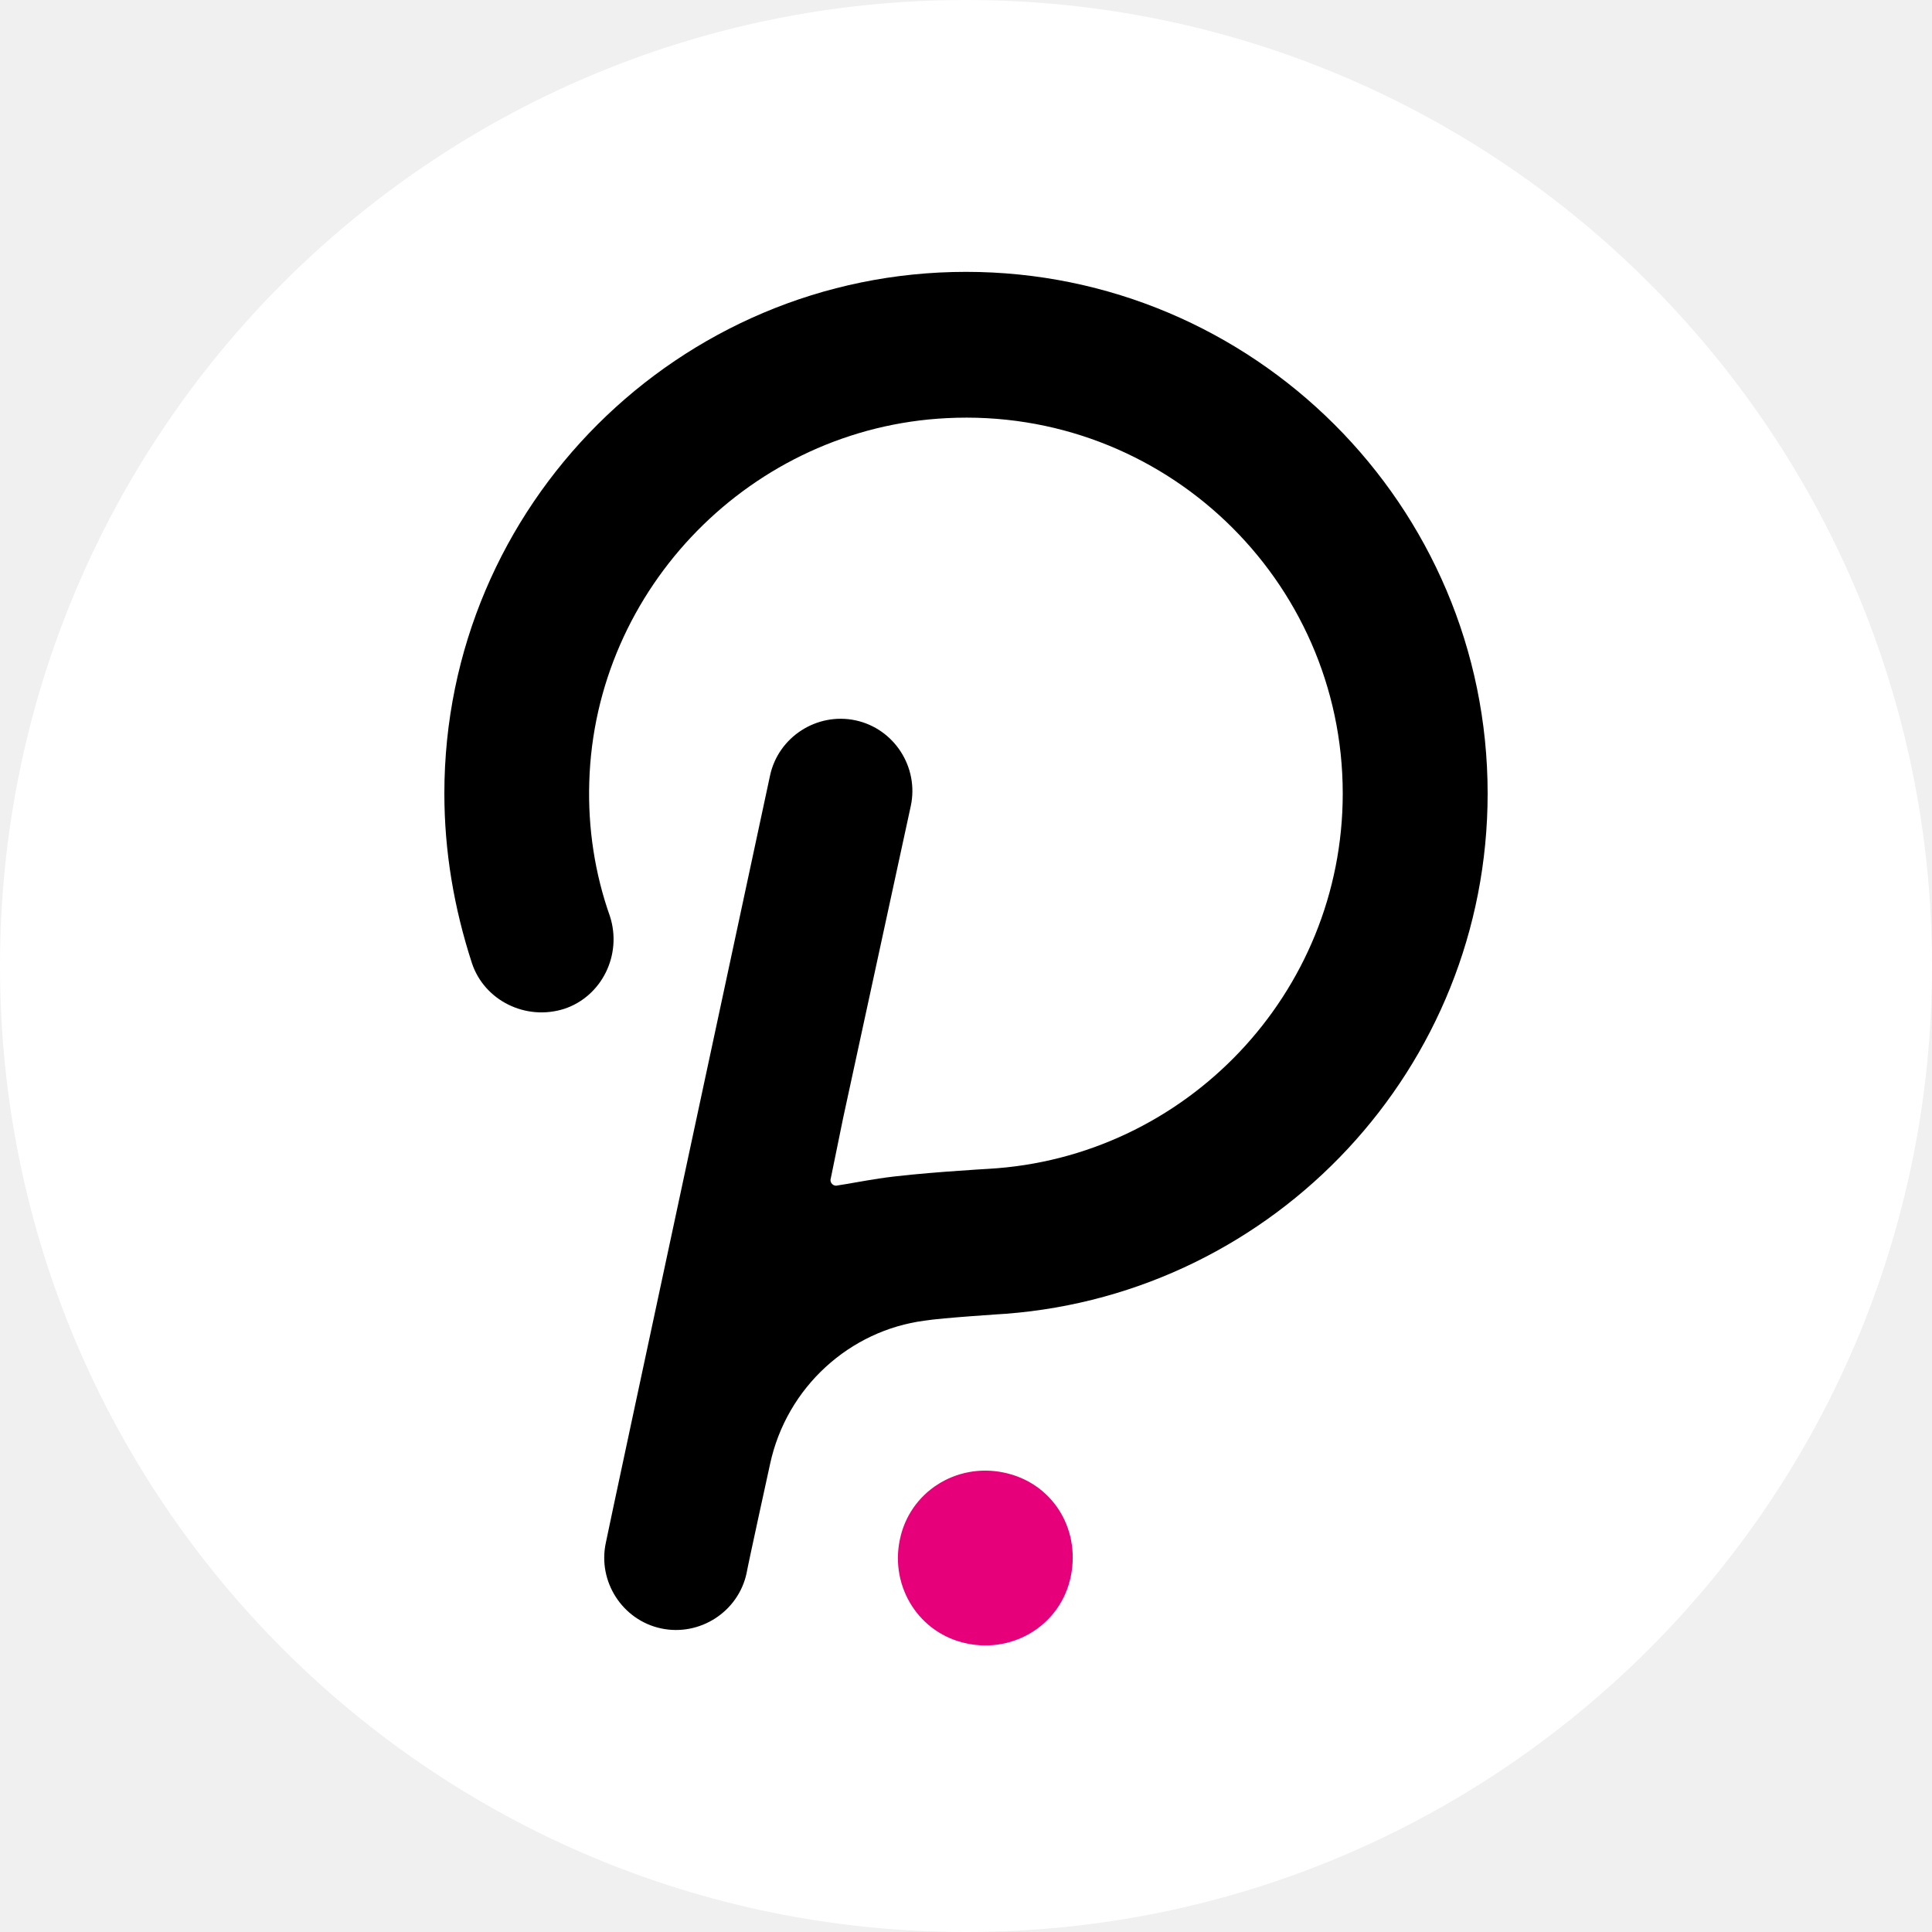
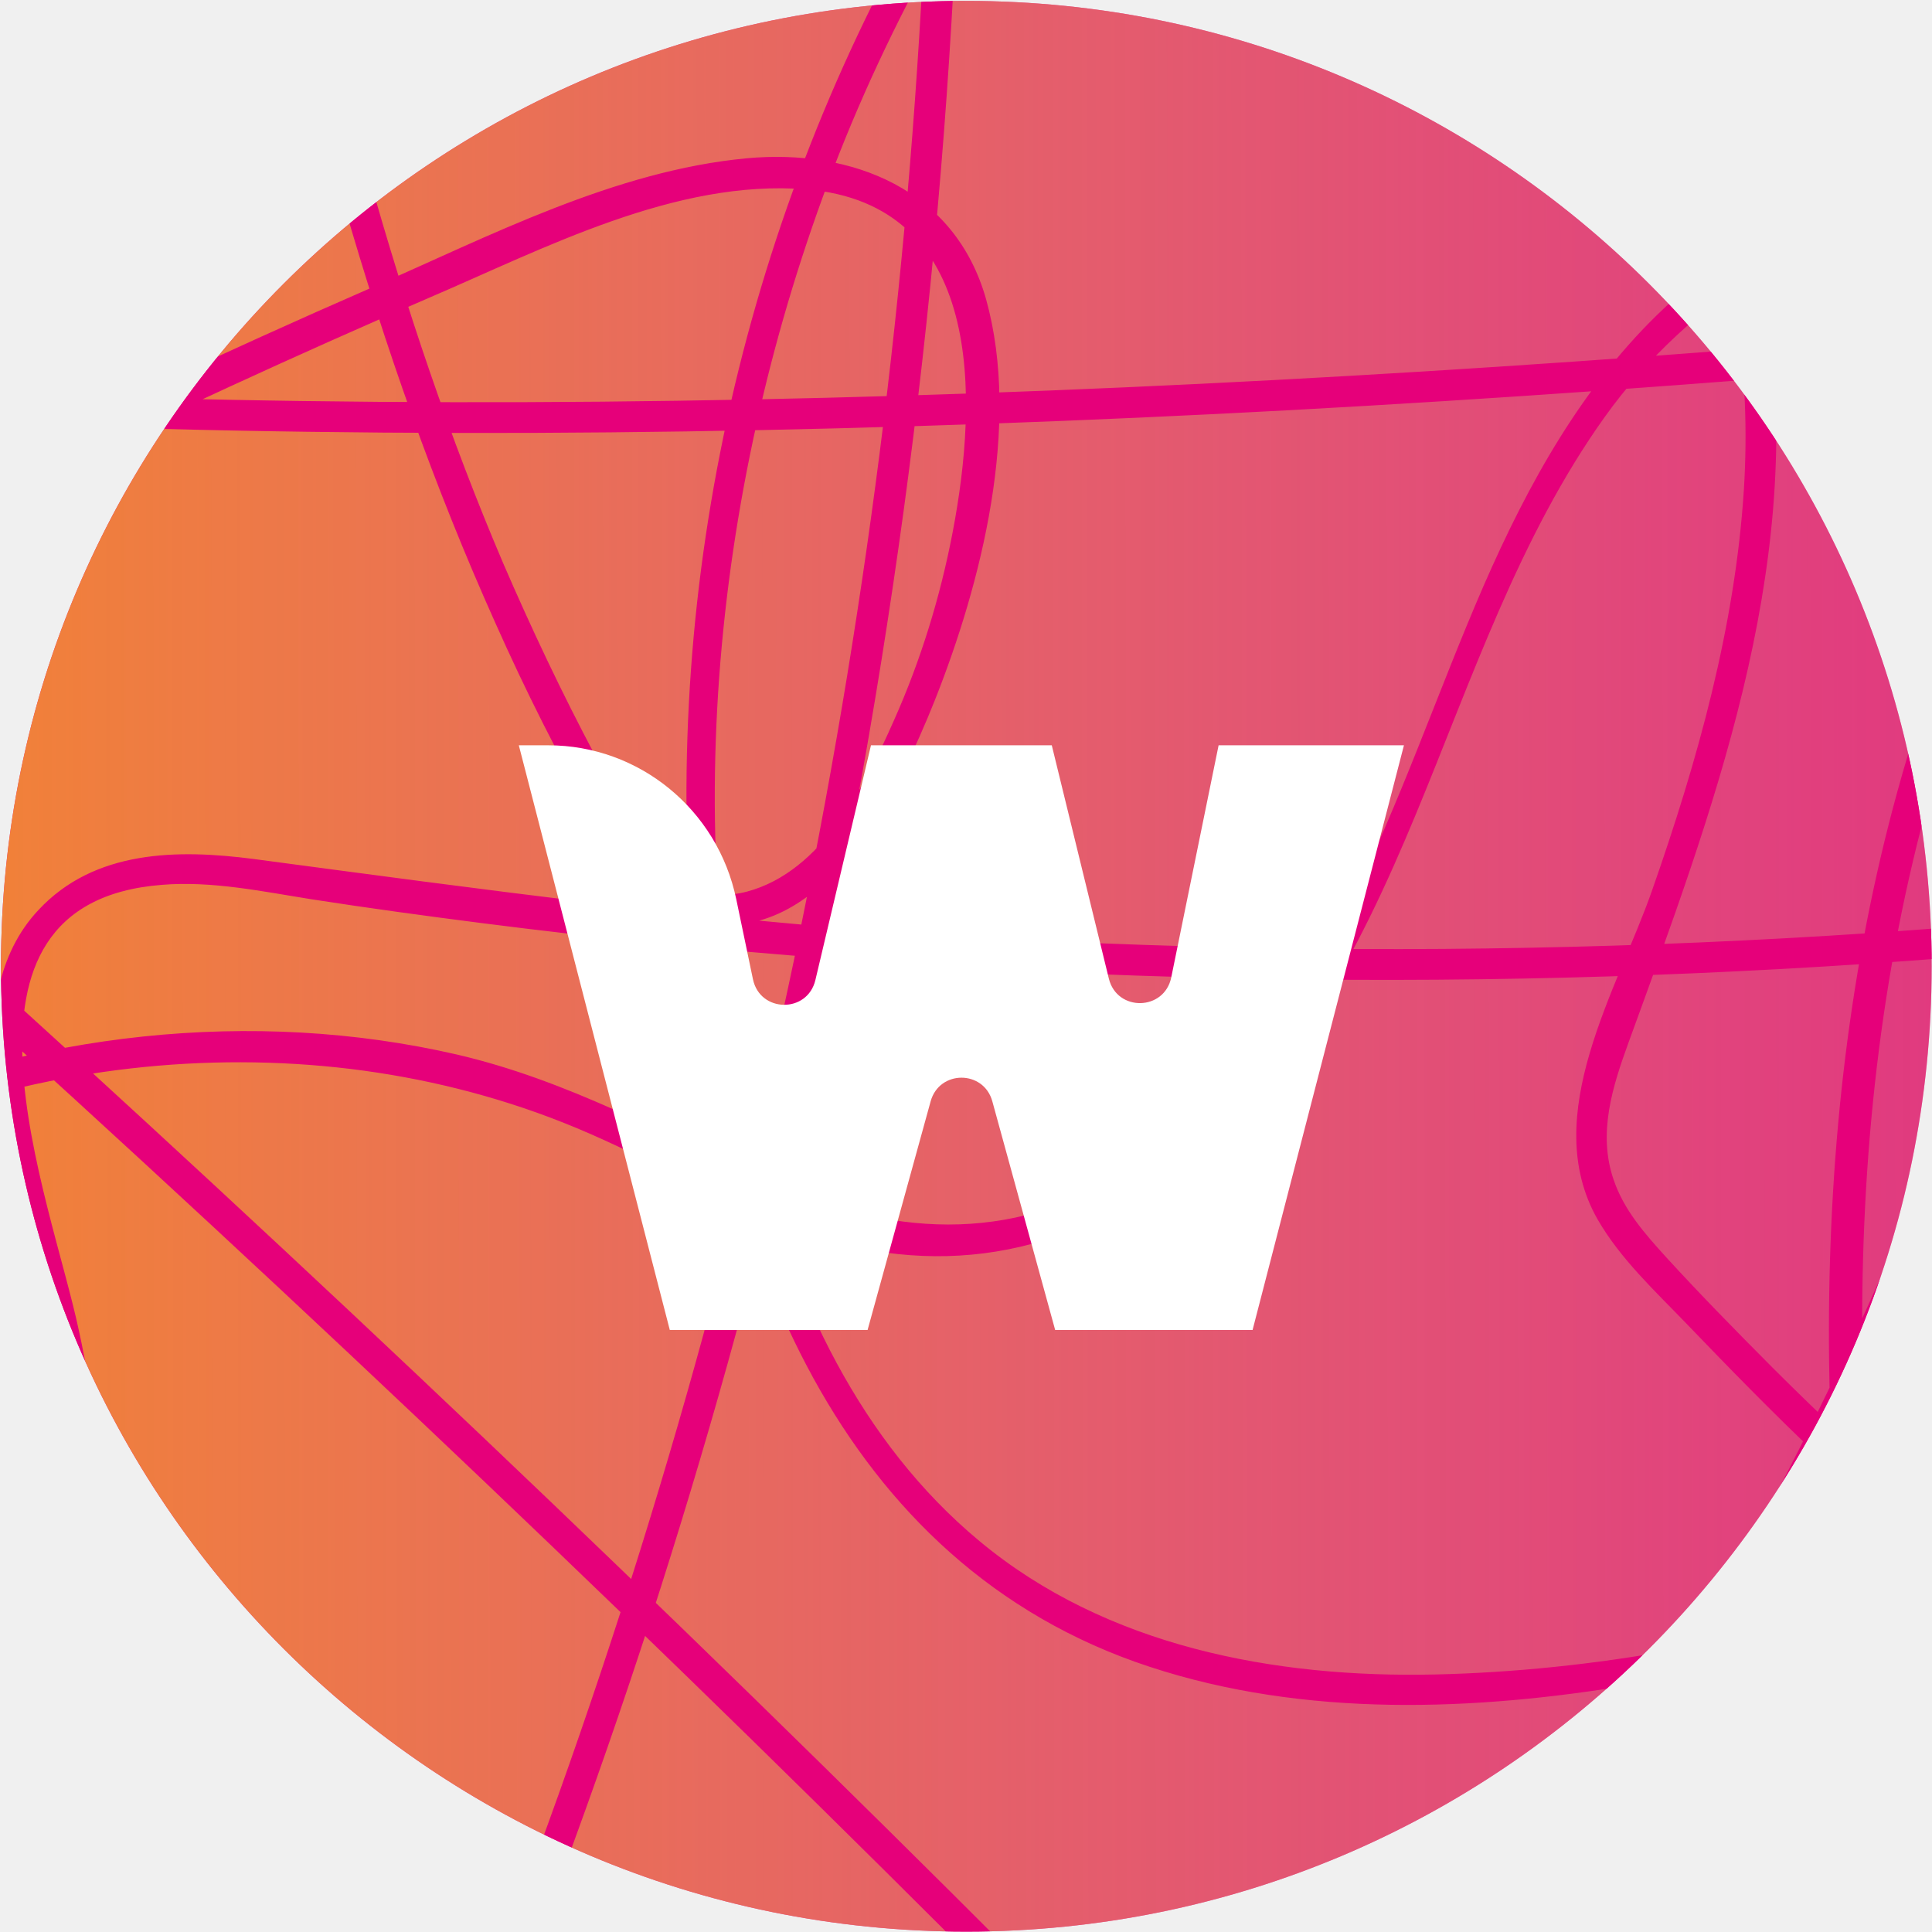
- <svg xmlns="http://www.w3.org/2000/svg" version="1.1" id="Layer_1" x="0px" y="0px" viewBox="15 15 140 140" style="enable-background:new 0 0 170 170;" xml:space="preserve">
-   <style type="text/css">
- 	.bg0{fill:#fff;}
- 	.st0{fill:#E6007A;}
- </style>
-   <g>
-     <circle class="bg0" cx="85" cy="85" r="70" />
-     <g>
-       <path d="M85,34.7c-20.8,0-37.8,16.9-37.8,37.8c0,4.2,0.7,8.3,2,12.3c0.9,2.7,3.9,4.2,6.7,3.3c2.7-0.9,4.2-3.9,3.3-6.7 c-1.1-3.1-1.6-6.4-1.5-9.7C58.1,57.6,69.5,46,83.6,45.3c15.7-0.8,28.7,11.7,28.7,27.2c0,14.5-11.4,26.4-25.7,27.2 c0,0-5.3,0.3-7.9,0.7c-1.3,0.2-2.3,0.4-3,0.5c-0.3,0.1-0.6-0.2-0.5-0.5l0.9-4.4L81,73.4c0.6-2.8-1.2-5.6-4-6.2 c-2.8-0.6-5.6,1.2-6.2,4c0,0-11.8,55-11.9,55.6c-0.6,2.8,1.2,5.6,4,6.2c2.8,0.6,5.6-1.2,6.2-4c0.1-0.6,1.7-7.9,1.7-7.9 c1.2-5.6,5.8-9.7,11.2-10.4c1.2-0.2,5.9-0.5,5.9-0.5c19.5-1.5,34.9-17.8,34.9-37.7C122.8,51.6,105.8,34.7,85,34.7z" />
-     </g>
+ <svg xmlns="http://www.w3.org/2000/svg" width="1672" height="1672" viewBox="0 0 1672 1672" fill="none">
+   <circle cx="836.274" cy="836.219" r="835.436" fill="#E6007A" />
+   <mask id="mask0" mask-type="alpha" maskUnits="userSpaceOnUse" x="0" y="0" width="1672" height="1672">
+     <circle cx="836.274" cy="836.219" r="835.436" fill="#C4C4C4" />
+   </mask>
+   <g mask="url(#mask0)">
+     <rect x="-299.919" y="-66.052" width="2840.48" height="1871.38" fill="url(#paint0_linear)" />
+     <path d="M-30.606 -2704.78C4.613 -2283.66 177.141 -1879.1 455.772 -1562.26C741.535 -1237.35 1137.41 -1018.51 1561.82 -940.645C1770.91 -902.158 1989.36 -894.998 2199.33 -931.247C2399.05 -965.706 2600.56 -1052.97 2713.35 -1230.64C2763.73 -1309.4 2794.49 -1402.94 2793.15 -1496.92C2791.81 -1597.16 2749.46 -1687.56 2687.49 -1764.54C2618.84 -1850.01 2531.01 -1922.51 2444.08 -1989.19C2358.04 -2054.98 2265.31 -2113.16 2164.11 -2152.99C1939.42 -2240.7 1716.07 -2191.92 1500.75 -2101.07C1272.49 -2004.86 1051.82 -1891.19 830.697 -1780.65C378.201 -1554.65 -84.103 -1331.33 -586.53 -1244.51C-712.694 -1222.59 -841.087 -1210.05 -969.035 -1208.71C-1083.61 -1207.37 -1207.99 -1208.26 -1318.99 -1239.59C-1368.03 -1253.46 -1418.41 -1276.74 -1446.94 -1321.04C-1483.94 -1378.32 -1471.02 -1449.93 -1454.97 -1511.69C-1427.77 -1614.62 -1376.5 -1710.39 -1310.08 -1793.18C-1172.77 -1964.58 -977.951 -2078.25 -768.866 -2137.77C-649.389 -2171.78 -525.454 -2189.24 -401.519 -2195.95C-282.042 -2202.21 -154.987 -2206.69 -36.402 -2187C79.508 -2168.2 159.754 -2095.7 199.431 -1985.61C239.554 -1875.07 232.421 -1757.82 228.409 -1642.36C222.614 -1469.17 236.879 -1221.69 431.252 -1150.98C532.005 -1114.28 652.374 -1152.77 750.897 -1181.41C853.434 -1211.4 953.295 -1250.78 1048.7 -1298.66C1147.22 -1348.34 1240.84 -1406.96 1328.22 -1474.54C1403.12 -1531.82 1490.05 -1596.27 1540.43 -1677.72C1576.09 -1735.45 1596.6 -1814.66 1533.29 -1860.31C1529.73 -1862.99 1523.48 -1862.54 1519.92 -1860.31C1336.69 -1747.98 1235.05 -1546.14 1196.71 -1339.39C1161.04 -1146.51 1161.93 -908.871 1290.77 -748.21C1394.2 -619.323 1597.04 -584.864 1724.99 -701.22C1786.07 -756.713 1805.24 -842.19 1777.15 -919.611C1743.71 -1011.35 1658.12 -1076.24 1564.94 -1098.62C1442.35 -1128.16 1313.06 -1095.04 1197.15 -1054.76C1089.71 -1017.17 986.73 -967.944 888.207 -911.109C682.689 -792.515 496.34 -644.385 306.426 -502.519C112.499 -357.969 -86.778 -217.894 -310.574 -123.467C-561.565 -16.956 -834.846 36.747 -1107.68 33.167C-1230.72 31.377 -1371.15 29.139 -1483.94 -25.907C-1605.2 -85.427 -1642.65 -211.629 -1611.89 -336.936C-1582.47 -456.872 -1509.36 -558.46 -1427.33 -647.517C-1345.74 -736.127 -1252.57 -813.996 -1152.71 -881.124C-953.431 -1014.49 -729.635 -1106.23 -500.489 -1173.81C-442.98 -1190.81 -385.025 -1206.03 -327.069 -1219.9C-264.656 -1235.12 -195.556 -1257.49 -130.913 -1253.46C14.866 -1244.07 37.157 -1068.64 62.122 -955.413C173.574 -455.529 216.818 67.178 428.577 538.868C454.88 597.942 483.858 655.672 515.956 711.613C537.801 750.1 564.549 791.719 611.805 799.327C715.233 814.991 778.092 683.419 808.853 606.445C849.421 504.409 883.749 368.362 853.434 259.166C826.685 163.844 737.523 128.489 646.132 136.992C532.005 147.733 424.119 204.121 320.692 249.321C191.407 305.708 63.459 366.124 -63.15 428.33C-314.587 551.847 -562.457 682.524 -814.339 806.04C-1316.77 1054.42 -1846.39 1276.84 -2409 1336.36C-2544.08 1350.68 -2679.6 1355.15 -2815.13 1348.44C-2810.67 1352.91 -2806.21 1357.39 -2801.76 1361.86C-2798.19 1187.33 -2665.34 1045.02 -2507.52 987.287C-2332.32 923.292 -2139.73 971.624 -1983.25 1062.47C-1814.29 1160.93 -1684.11 1309.06 -1563.74 1461.21C-1446.5 1609.79 -1332.81 1760.61 -1202.19 1898.45C-720.273 2405.49 -88.116 2767.54 593.081 2922.38C750.006 2958.18 928.329 2991.75 1065.64 2884.34C1165.5 2806.02 1210.53 2679.38 1227.02 2557.2C1246.19 2410.86 1230.14 2255.57 1185.12 2115.05C1135.18 1959.31 1027.74 1849.67 860.121 1837.14C679.122 1823.71 492.774 1895.31 320.692 1940.96C106.257 1997.8 -107.731 2054.63 -322.165 2111.47C-533.925 2167.41 -745.239 2223.8 -956.998 2279.74C-1061.32 2307.48 -1166.08 2335.23 -1270.4 2362.98C-1374.28 2390.72 -1478.59 2425.18 -1584.25 2444.43C-1685.9 2462.77 -1767.92 2415.34 -1771.94 2307.93C-1775.06 2230.51 -1747.42 2153.98 -1713.98 2085.51C-1633.29 1920.37 -1542.35 1760.61 -1442.04 1606.66C-1236.07 1289.81 -990.879 998.476 -713.586 742.044C-646.269 679.839 -577.168 619.423 -506.284 561.245C-512.526 561.245 -518.767 561.245 -525.009 561.245C-308.791 729.514 -286.946 1030.25 -243.257 1280.42C-215.171 1441.52 -179.952 1601.74 -138.938 1760.16C-117.985 1840.72 -95.249 1920.82 -70.729 2000.48C-50.668 2066.27 -33.281 2136.53 -2.074 2197.84C18.879 2238.56 50.977 2279.74 99.124 2286.45C145.934 2293.16 184.719 2264.52 212.36 2229.17C252.928 2176.36 278.34 2110.57 306.426 2050.6C339.861 1979.45 371.959 1907.4 402.275 1834.9C521.306 1550.72 616.709 1256.25 687.146 956.408C766.5 616.738 813.756 269.459 828.468 -79.609C828.914 -93.035 810.19 -97.51 803.503 -86.322C646.132 184.43 573.02 501.277 599.322 813.648C621.167 1075.45 725.04 1353.81 994.755 1442.42C1129.39 1486.72 1276.51 1480.91 1414.71 1457.63C1558.7 1433.47 1700.02 1390.95 1832.88 1330.54C2095.46 1211.05 2322.38 1012.35 2442.3 745.625C2498.92 619.87 2531.46 482.48 2529.68 344.196C2528.34 224.707 2506.94 80.604 2412.43 -3.083C2304.1 -99.3 2160.55 -42.465 2059.35 34.509C1952.35 115.958 1862.75 219.784 1792.75 334.35C1457.95 881.224 1581.44 1586.07 1764.22 2163.83C1946.56 2739.34 2247.48 3276.82 2643.8 3731.5C2692.4 3787.44 2742.77 3842.04 2794.49 3895.3C2806.97 3907.83 2823.91 3889.48 2813.21 3876.5C2279.13 3196.71 1709.83 2544.67 1107.1 1924.85C508.377 1309.5 -122.889 724.591 -782.686 175.032C-1099.66 -89.007 -1430.89 -336.041 -1743.41 -605.002C-1891.41 -732.547 -2034.07 -866.804 -2163.36 -1013.59C-2230.23 -1089.67 -2293.53 -1169.33 -2351.49 -1252.57C-2377.35 -1290.16 -2402.76 -1328.2 -2426.38 -1367.14C-2438.42 -1386.83 -2450.01 -1406.52 -2461.16 -1426.21C-2478.1 -1455.74 -2477.65 -1469.17 -2462.94 -1499.15C-2381.8 -1662.05 -2155.78 -1692.49 -1995.73 -1708.6C-1783.53 -1729.63 -1569.54 -1718.44 -1359.56 -1681.3C-936.045 -1606.56 -535.262 -1434.71 -157.662 -1232.88C578.815 -839.952 1246.64 -310.979 2042.41 -36.2C2231.43 29.139 2425.8 78.814 2624.19 105.218C2723.16 118.644 2822.57 126.251 2922.43 127.594C2963.89 128.042 2984.4 136.992 3004.91 99.4C3024.97 62.703 3036.12 21.531 3039.24 -20.536C3052.61 -187.015 2952.3 -344.991 2828.81 -447.921C2706.66 -549.509 2553.75 -607.24 2398.16 -630.511C2018.33 -686.899 1663.02 -532.503 1334.02 -357.969C1242.18 -309.189 1151.23 -259.066 1059.4 -210.734C972.91 -165.086 838.276 -66.631 740.198 -127.942C667.085 -173.589 650.144 -277.415 640.337 -356.179C626.071 -472.088 617.155 -588.891 609.576 -705.248C579.707 -1168.88 593.527 -1635.2 651.036 -2096.15C665.748 -2216.09 684.026 -2336.02 704.979 -2455.07C721.92 -2551.28 733.511 -2655.11 773.634 -2745.51C814.202 -2835.91 894.894 -2894.53 996.093 -2858.28C1093.28 -2823.38 1166.39 -2734.32 1234.6 -2660.48C1721.42 -2131.95 2050.88 -1453.95 2634.44 -1018.07C2787.35 -903.948 2963.89 -790.725 3156.04 -765.216C3312.96 -744.182 3493.96 -797.885 3577.77 -942.435C3625.92 -1025.67 3627.7 -1123.68 3617.45 -1216.77C3606.31 -1318.8 3585.8 -1420.39 3563.06 -1520.64C3517.14 -1722.02 3453.39 -1918.93 3373.15 -2108.68C3292.01 -2299.77 3193.93 -2483.26 3080.25 -2656.9C3077.13 -2661.82 3070.89 -2664.95 3065.09 -2663.16C2689.72 -2530.25 2556.87 -2119.42 2368.74 -1807.5C2263.08 -1632.07 2121.31 -1454.85 1929.62 -1370.72C1727.67 -1281.66 1511 -1343.86 1361.66 -1500.5C1169.96 -1701.88 1127.61 -1987.85 1090.16 -2251.44C1083.47 -2246.52 1077.23 -2241.15 1070.54 -2236.23C1408.02 -2088.1 1548.45 -1716.65 1687.1 -1401.59C1723.65 -1318.36 1761.1 -1235.56 1803.01 -1155.01C1855.61 -1053.87 1915.8 -957.203 1969.29 -856.063C2068.26 -668.551 2145.83 -450.159 2081.64 -237.585C2020.56 -35.752 1836.44 43.012 1662.13 126.699C1583.22 164.739 1504.31 206.358 1440.12 266.774C1369.68 333.008 1322.42 418.932 1284.08 506.647C1205.18 687.894 1151.68 901.81 974.248 1014.14C873.941 1077.69 768.284 1069.63 663.073 1021.75C573.911 981.47 491.436 934.927 395.142 912.551C42.952 831.549 -374.325 997.58 -524.563 1340.38C-611.496 1539.08 -562.903 1759.27 -471.066 1947.23C-387.254 2118.63 -264.656 2269.89 -120.214 2393.85C200.323 2668.63 614.48 2797.52 1031.76 2811.84C1254.22 2819.45 1481.58 2798.42 1698.69 2749.19C1871.66 2709.81 2045.08 2646.26 2186.4 2535.72C2326.39 2426.52 2418.22 2270.79 2428.92 2091.33C2442.3 1872.94 2349.12 1661.71 2248.37 1473.75C2141.82 1275.05 2016.55 1075.45 1984.45 848.107C1955.03 641.351 2021.01 443.099 2118.64 263.194C2213.6 87.765 2333.52 -72.001 2434.27 -243.851C2545.28 -433.153 2612.6 -636.329 2668.77 -848.008C2769.08 -1227.96 2885.43 -1711.73 3291.12 -1876.42C3519.82 -1969.5 3770.81 -1907.3 3994.61 -1831.22C4192.1 -1764.09 4390.93 -1691.59 4577.72 -1597.61C4754.26 -1509 4921.89 -1395.78 5046.27 -1240.04C5062.76 -1219.45 5088.18 -1198.87 5077.48 -1173.36C5069.9 -1155.46 5055.63 -1138.45 5044.49 -1122.79C5015.06 -1081.61 4981.63 -1043.58 4944.62 -1008.67C4875.52 -942.883 4795.72 -889.627 4711.47 -846.665C4536.71 -757.16 4341.89 -709.723 4147.96 -687.347C3925.06 -661.39 3699.48 -662.733 3476.13 -686.899C3018.73 -736.574 2574.7 -882.915 2160.55 -1080.72C1955.03 -1178.73 1756.2 -1290.61 1563.61 -1411.89C1377.26 -1529.59 1196.26 -1655.34 1006.35 -1767.22C822.227 -1875.52 628.3 -1971.29 420.999 -2027.23C247.579 -2074.22 -0.737 -2108.23 -97.478 -1912.22C-129.13 -1848.22 -126.455 -1772.14 -84.549 -1713.52C-49.776 -1664.74 5.504 -1637.44 60.785 -1617.75C196.311 -1569.42 381.322 -1560.47 457.109 -1417.71C539.584 -1262.41 470.483 -1070.43 544.934 -912.004C559.199 -881.572 573.02 -852.035 607.347 -845.77C643.903 -839.057 681.797 -843.085 717.907 -850.693C796.37 -866.804 882.411 -913.794 963.994 -899.473C1074.11 -880.229 1065.64 -753.58 1093.72 -671.683C1116.02 -607.24 1179.32 -536.979 1252.88 -565.62C1264.02 -570.095 1266.7 -588.444 1252.88 -591.576C917.63 -667.656 568.115 -649.307 226.626 -647.07C-134.034 -644.384 -494.248 -640.804 -854.907 -635.881C-1215.57 -630.959 -1575.78 -625.141 -1936.44 -618.428C-2066.62 -615.743 -2203.48 -623.351 -2328.75 -580.836C-2376.01 -565.173 -2422.37 -541.901 -2457.15 -505.204C-2478.54 -482.828 -2519.56 -427.335 -2508.41 -394.219C-2500.84 -371.842 -2462.5 -344.991 -2445.55 -328.433C-2418.81 -302.476 -2391.17 -277.862 -2362.63 -253.696C-2311.81 -211.181 -2257.87 -171.352 -2202.14 -135.102C-2085.34 -58.576 -1960.07 3.63 -1830.78 55.543C-1555.72 166.081 -1264.16 228.287 -972.601 273.934C-282.043 382.235 420.107 392.528 1116.91 354.936C1469.99 335.693 1822.62 304.366 2174.37 267.221C2310.78 252.901 2447.2 233.21 2584.51 238.58C2700.87 243.055 2825.69 262.746 2922.43 331.665C2970.14 365.677 3005.8 410.877 3029.87 463.685C3030.77 458.314 3031.21 452.944 3032.1 447.573C2891.23 560.797 2722.27 626.583 2548.85 670.888C2365.17 717.878 2176.15 747.415 1988.02 771.581C1596.15 821.704 1199.38 833.787 805.286 808.725C608.684 796.195 414.757 769.343 219.493 743.387C153.959 734.884 81.738 735.331 33.145 787.692C-2.966 826.179 -9.207 880.329 -4.749 930.899C1.492 999.37 22.891 1065.16 38.94 1131.39C59.002 1215.52 75.496 1317.56 -27.931 1348.44C-105.948 1372.16 -197.785 1357.39 -277.584 1354.7C-380.121 1351.57 -482.211 1348.44 -584.747 1345.31C-1041.26 1330.99 -1498.21 1317.11 -1954.72 1302.79C-1967.65 1302.34 -1973.44 1321.59 -1961.41 1327.85C-1522.28 1558.78 -1083.16 1789.25 -644.04 2020.17C-442.534 2126.24 -242.812 2242.14 -29.715 2323.59C164.212 2397.44 379.093 2436.82 580.598 2369.24C765.163 2307.48 914.509 2172.78 1046.02 2033.15C1183.78 1887.26 1307.71 1727.94 1416.49 1558.78C1635.38 1217.76 1791.86 835.129 1871.66 437.281C1963.5 -19.194 1957.26 -486.856 1967.06 -950.491C1971.97 -1184.1 1981.33 -1418.6 2009.86 -1650.87C2024.57 -1772.14 2044.64 -1892.98 2072.28 -2012.02C2095.01 -2110.02 2124.88 -2208.93 2179.27 -2294.4C2234.1 -2379.88 2314.35 -2445.22 2415.1 -2465.36C2508.72 -2484.15 2603.68 -2457.75 2662.53 -2379.88C2746.34 -2268.45 2749.91 -2100.63 2862.7 -2010.23C3000.9 -1899.24 3194.38 -2009.33 3311.63 -2098.84C3447.6 -2202.66 3580 -2359.74 3755.21 -2393.75C3797.56 -2401.81 3843.92 -2402.26 3884.04 -2385.7C3942.45 -2361.53 3961.62 -2307.83 3962.51 -2248.31C3963.84 -2130.61 3949.13 -2010.67 3937.99 -1893.42C3927.29 -1783.78 3925.95 -1658.03 3869.33 -1560.47C3812.72 -1462.46 3701.26 -1424.42 3601.85 -1385.48C3490.4 -1341.63 3378.5 -1297.77 3267.04 -1253.91C3163.17 -1213.19 3057.51 -1163.51 2946.06 -1146.95C2824.36 -1128.61 2708.89 -1167.54 2600.56 -1220.35C2504.71 -1267.34 2412.43 -1321.94 2323.27 -1380.11C1962.61 -1615.96 1653.66 -1920.72 1304.15 -2171.78C968.452 -2412.55 573.465 -2616.17 151.73 -2619.75C-25.257 -2621.1 -231.22 -2599.17 -339.552 -2440.74C-431.389 -2306.49 -436.739 -2129.72 -449.667 -1973.08C-467.945 -1754.24 -531.696 -1547.93 -572.71 -1333.12C-607.483 -1148.74 -610.158 -964.811 -546.853 -786.25C-436.293 -473.878 -167.024 -218.342 152.621 -131.97C329.162 -84.085 506.148 -105.118 684.472 -130.627C874.386 -157.926 1091.94 -196.413 1268.93 -97.958C1452.6 4.525 1521.7 223.364 1509.22 423.407C1501.64 542.449 1469.1 658.357 1429.86 770.238C1400 856.163 1331.34 965.359 1382.61 1055.31C1402.22 1089.32 1432.09 1117.07 1458.84 1144.82C1496.29 1183.75 1533.74 1222.24 1572.97 1259.38C1641.62 1323.83 1715.18 1384.24 1797.66 1430.34C1976.87 1530.13 2167.23 1526.55 2356.7 1458.53C2456.56 1422.73 2551.97 1376.19 2649.15 1334.12C2752.58 1289.37 2857.35 1248.64 2963.89 1211.94C3169.41 1140.79 3380.28 1084.85 3593.38 1043.68C4024.03 960.883 4466.72 938.955 4903.16 980.127C5118.49 1000.27 5332.03 1036.07 5542.46 1086.64C5559.4 1090.67 5566.53 1064.71 5549.59 1060.68C4705.67 857.505 3807.37 898.23 2984.85 1176.14C2881.87 1211.05 2780.22 1249.54 2679.91 1291.6C2578.71 1334.12 2480.19 1382.9 2378.1 1421.83C2274.23 1461.21 2163.67 1490.75 2051.77 1482.7C1949.23 1475.09 1852.49 1435.26 1766.9 1379.77C1681.3 1324.72 1605.96 1255.35 1534.18 1183.75C1502.98 1152.42 1471.77 1120.65 1441.9 1087.98C1423.62 1067.84 1405.35 1047.26 1396.43 1020.85C1382.61 980.574 1395.54 940.297 1409.36 902.258C1482.02 702.662 1560.04 496.354 1531.06 279.752C1507.44 103.875 1414.26 -62.156 1248.87 -137.34C1082.58 -212.971 892.219 -186.567 717.907 -161.954C526.655 -135.102 338.078 -106.908 148.609 -160.611C-21.244 -208.944 -175.94 -306.504 -298.092 -434.048C-420.244 -561.593 -510.743 -720.463 -550.42 -893.208C-599.013 -1103.54 -553.095 -1313.88 -503.164 -1519.29C-477.307 -1624.91 -451.004 -1730.08 -436.739 -1837.93C-424.702 -1925.64 -420.689 -2014.25 -411.773 -2101.97C-392.604 -2282.32 -344.902 -2479.23 -156.77 -2549.94C-56.017 -2587.53 58.555 -2593.8 165.55 -2592.01C272.99 -2589.77 379.984 -2574.11 484.303 -2548.15C694.28 -2495.34 892.219 -2401.81 1076.78 -2289.48C1443.69 -2066.61 1753.52 -1764.54 2095.46 -1507.21C2264.87 -1379.67 2444.97 -1256.15 2640.24 -1171.57C2733.41 -1131.29 2831.93 -1105.78 2934.02 -1117.86C3041.46 -1130.84 3142.66 -1176.04 3242.53 -1215.42C3353.98 -1259.28 3465.88 -1303.14 3577.33 -1347C3663.81 -1381.01 3758.33 -1410.99 3829.66 -1472.75C3904.55 -1537.19 3931.3 -1631.62 3944.67 -1726.05C3960.72 -1838.83 3969.64 -1952.94 3977.66 -2066.17C3981.68 -2122.11 3986.58 -2178.05 3987.47 -2233.99C3988.36 -2277.85 3983.91 -2322.6 3958.05 -2359.3C3917.93 -2416.58 3842.58 -2430.9 3777.05 -2424.19C3608.98 -2407.18 3474.35 -2268 3350.41 -2165.52C3226.48 -2063.03 2986.63 -1891.63 2847.09 -2060.8C2754.81 -2172.68 2755.7 -2340.5 2642.02 -2438.95C2521.65 -2542.78 2333.52 -2499.82 2226.53 -2397.33C2083.87 -2260.84 2044.64 -2045.13 2011.65 -1858.96C1930.51 -1400.7 1941.21 -933.932 1928.73 -470.298C1916.69 -18.299 1875.67 431.463 1724.99 860.19C1587.24 1253.12 1373.69 1619.19 1099.52 1931.56C966.223 2082.83 817.323 2237.22 630.529 2320.01C417.432 2413.99 185.611 2377.74 -25.257 2297.19C-246.378 2213.06 -453.679 2090.88 -662.764 1980.79C-879.873 1866.67 -1096.98 1752.55 -1314.09 1638.43C-1526.3 1527 -1738.5 1415.57 -1950.71 1304.13C-1952.94 1312.64 -1955.16 1320.69 -1957.39 1329.2C-1542.35 1342.17 -1126.85 1354.7 -711.803 1367.68C-513.418 1373.95 -312.803 1389.16 -114.418 1385.58C-57.8 1384.69 7.733 1376.63 47.856 1331.88C92.437 1282.65 81.292 1211.5 68.363 1151.98C43.844 1035.62 -60.921 781.427 140.139 765.763C183.382 762.183 227.517 771.581 269.869 778.294C318.908 785.902 367.947 792.615 416.986 798.88C518.185 811.858 619.83 822.151 721.92 829.759C1118.69 860.191 1518.13 852.583 1913.12 806.935C2123.1 782.769 2333.97 751.442 2539.48 699.977C2722.27 654.33 2900.14 585.411 3048.15 466.37C3053.06 462.342 3052.61 455.182 3050.38 450.259C2955.42 243.055 2706.22 207.253 2503.37 211.281C2359.82 214.414 2216.72 235.895 2074.51 250.663C1901.09 268.564 1727.67 284.675 1554.25 298.548C867.253 353.594 174.912 371.942 -511.634 305.709C-827.267 275.277 -1144.24 230.525 -1451.4 151.313C-1725.57 80.604 -1995.29 -21.431 -2229.34 -183.435C-2289.52 -225.055 -2346.59 -270.255 -2400.53 -319.93C-2424.6 -342.306 -2449.12 -364.682 -2470.97 -389.296C-2483.89 -403.617 -2484.79 -406.302 -2478.54 -424.65C-2472.75 -440.761 -2464.72 -455.977 -2454.47 -469.85C-2384.92 -562.935 -2244.05 -581.731 -2136.61 -587.101C-1965.86 -595.604 -1793.78 -594.262 -1623.04 -597.395C-1448.28 -600.527 -1273.52 -603.212 -1098.77 -605.897C-746.576 -610.82 -394.386 -615.295 -42.197 -617.98C132.56 -619.323 306.871 -620.666 481.629 -621.561C648.361 -622.456 815.094 -622.903 981.381 -607.24C1069.65 -598.737 1157.03 -585.311 1243.52 -565.62C1243.52 -574.123 1243.52 -583.073 1243.52 -591.576C1161.93 -560.25 1118.24 -664.523 1105.32 -726.729C1093.72 -781.774 1085.7 -842.637 1044.69 -884.705C973.356 -958.546 866.808 -921.401 782.55 -896.788C731.282 -881.572 665.748 -857.853 611.805 -872.174C560.537 -886.047 543.596 -983.16 536.463 -1028.36C518.631 -1142.93 534.68 -1262.41 500.798 -1374.3C437.939 -1581.05 217.264 -1584.18 48.302 -1650.87C-56.909 -1692.48 -134.034 -1789.15 -74.296 -1904.61C5.504 -2058.56 197.202 -2051.4 342.09 -2019.18C626.962 -1956.08 885.978 -1813.32 1130.73 -1658.92C1379.49 -1502.29 1621.12 -1335.36 1879.24 -1193.94C2395.93 -911.556 2963.45 -702.562 3552.81 -652.887C3827.87 -629.616 4112.3 -638.119 4381.57 -701.667C4614.28 -756.713 4848.33 -859.196 5009.71 -1041.34C5047.61 -1084.3 5081.04 -1131.29 5109.13 -1180.97C5111.36 -1184.99 5111.8 -1190.81 5109.13 -1194.39C4963.79 -1406.52 4747.13 -1548.38 4517.54 -1654.45C4400.29 -1709.04 4279.48 -1755.14 4158.22 -1799.44C4011.99 -1853.15 3864.43 -1907.74 3710.62 -1934.15C3566.63 -1958.76 3417.28 -1956.97 3279.97 -1901.93C3172.53 -1858.52 3078.91 -1786.91 3002.23 -1700.54C2822.13 -1497.81 2739.21 -1236.91 2671.44 -979.132C2632.21 -831.002 2596.1 -681.529 2542.16 -537.426C2492.67 -404.512 2424.47 -281.89 2349.12 -162.401C2213.15 52.858 2051.77 262.746 1979.99 511.122C1944.77 632.848 1936.3 759.498 1958.59 884.357C1984.01 1026.67 2045.53 1160.03 2111.95 1287.13C2250.15 1551.61 2442.3 1838.03 2391.03 2152.19C2347.79 2414.89 2122.21 2578.23 1888.16 2664.61C1619.78 2763.96 1318.86 2794.84 1034.88 2785.89C471.821 2768.43 -107.285 2525.87 -404.64 2023.31C-479.982 1895.76 -539.72 1751.66 -548.191 1601.74C-557.553 1440.63 -495.139 1292.95 -388.145 1174.8C-215.617 985.497 51.423 894.65 303.305 925.082C365.718 932.689 427.686 947.905 486.532 971.177C552.512 997.133 613.588 1034.28 679.568 1060.68C795.032 1106.78 912.281 1092.9 1011.7 1017.27C1225.68 854.373 1240.4 568.405 1388.85 360.754C1538.64 151.313 1821.29 133.86 1995.15 -45.15C2174.37 -229.977 2144.5 -516.84 2051.77 -735.679C1992.48 -874.859 1910.89 -1002.4 1839.12 -1134.87C1780.72 -1243.17 1731.23 -1355.95 1681.75 -1468.72C1589.46 -1679.06 1496.74 -1899.69 1339.37 -2070.64C1265.81 -2150.3 1178.87 -2215.19 1079.46 -2258.6C1068.31 -2263.53 1058.06 -2255.47 1059.84 -2243.39C1094.17 -2004.41 1131.17 -1750.22 1278.74 -1551.52C1397.77 -1390.85 1582.78 -1278.08 1787.4 -1304.03C1984.01 -1328.65 2144.94 -1467.38 2264.42 -1616.85C2395.49 -1780.65 2479.3 -1972.19 2582.28 -2153.88C2696.41 -2355.27 2840.85 -2556.65 3067.32 -2636.76C3062.42 -2639 3057.07 -2640.79 3052.16 -2643.03C3287.11 -2284.11 3454.73 -1882.68 3543.89 -1462.46C3585.8 -1264.2 3656.24 -996.138 3459.19 -858.301C3277.3 -731.204 3049.04 -795.647 2870.72 -893.655C2220.28 -1250.33 1860.96 -1946.23 1403.56 -2501.16C1345.61 -2571.87 1285.42 -2640.79 1223.01 -2707.02C1161.49 -2772.36 1096.85 -2843.07 1012.59 -2878.42C943.487 -2907.06 865.916 -2900.8 808.853 -2849.33C755.355 -2800.55 729.499 -2726.71 712.558 -2657.79C659.952 -2442.98 632.758 -2218.33 608.684 -1998.59C582.827 -1766.33 568.115 -1533.17 564.549 -1299.56C560.982 -1065.95 568.115 -832.344 586.394 -599.184C594.418 -497.149 599.768 -392.428 619.384 -291.736C632.312 -225.502 656.832 -151.213 714.341 -110.041C783.887 -60.366 866.808 -86.77 937.246 -119.886C1035.32 -166.429 1130.28 -219.684 1225.68 -271.149C1414.71 -373.185 1605.51 -476.115 1810.59 -543.692C2133.8 -650.202 2536.36 -656.915 2810.54 -424.65C2946.06 -309.636 3072.23 -97.51 2980.83 80.604C2967.01 107.903 2946.51 101.638 2918.42 101.19C2894.35 100.743 2870.72 100.295 2846.65 99.4C2794.49 97.163 2742.33 93.135 2690.61 87.765C2588.52 77.024 2486.88 59.571 2387.02 36.747C1561.38 -149.871 868.591 -668.103 149.947 -1088.33C-218.738 -1304.03 -603.471 -1501.39 -1013.62 -1624.46C-1211.11 -1683.53 -1413.95 -1724.71 -1619.92 -1739.48C-1811.61 -1752.9 -2015.79 -1750.22 -2203.03 -1702.33C-2275.26 -1683.98 -2347.48 -1655.79 -2406.77 -1609.69C-2432.63 -1589.55 -2455.81 -1566.28 -2474.09 -1538.98C-2487.46 -1518.85 -2513.76 -1476.78 -2509.75 -1451.27C-2506.18 -1431.13 -2484.79 -1405.62 -2474.53 -1388.17C-2462.94 -1368.48 -2450.9 -1348.79 -2438.87 -1329.54C-2412.12 -1287.03 -2384.03 -1245.41 -2354.61 -1204.68C-2300.67 -1129.95 -2242.71 -1057.9 -2181.64 -988.53C-1918.16 -690.479 -1602.53 -445.684 -1292.25 -199.993C-612.833 334.35 35.373 903.6 651.928 1506.86C1265.81 2107.89 1848.93 2740.69 2396.82 3403.02C2531.46 3565.47 2663.86 3730.16 2794.49 3896.19C2800.73 3889.93 2806.97 3883.66 2813.21 3877.4C2421.79 3471.49 2110.62 2989.96 1900.64 2465.91C1796.32 2205.45 1716.52 1934.7 1664.36 1658.57C1605.07 1343.96 1582.78 1013.24 1666.59 701.32C1735.24 445.783 1878.79 189.8 2101.7 38.537C2166.34 -5.32 2246.14 -41.122 2325.05 -20.089C2391.48 -2.188 2436.06 56.438 2461.91 116.854C2514.96 240.37 2512.29 390.738 2486.88 520.52C2432.94 797.985 2257.29 1036.07 2025.91 1193.15C1800.33 1346.2 1515.01 1442.87 1242.18 1449.13C1103.09 1452.26 957.307 1424.97 847.638 1333.67C744.656 1248.19 685.809 1121.99 654.157 993.552C585.056 712.06 620.721 401.479 725.932 133.86C754.018 62.703 787.899 -5.768 826.239 -72.001C817.769 -74.239 809.744 -76.477 801.274 -78.714C776.309 513.807 655.94 1101.41 445.518 1655.89C391.129 1799.54 330.053 1940.96 263.628 2079.25C237.325 2134.29 210.577 2213.5 156.188 2247.96C85.75 2292.71 34.036 2219.32 9.962 2161.14C-47.547 2021.52 -84.103 1868.46 -121.551 1722.57C-160.337 1571.75 -192.881 1419.15 -219.184 1266.09C-262.873 1013.69 -288.284 712.508 -506.284 542.896C-512.526 537.974 -519.213 537.974 -525.009 542.896C-813.447 779.636 -1072.02 1050.84 -1295.37 1350.23C-1408.16 1501.04 -1511.14 1659.02 -1604.76 1822.81C-1651.57 1904.71 -1695.7 1987.95 -1736.72 2072.53C-1766.59 2133.84 -1790.22 2198.73 -1796.9 2267.21C-1802.25 2324.04 -1794.23 2387.14 -1753.66 2430.1C-1699.72 2487.39 -1618.13 2481.57 -1548.14 2465.01C-1334.15 2414.44 -1121.95 2352.23 -909.296 2295.85C-483.548 2182.62 -57.8 2069.85 367.947 1956.62C544.042 1910.08 753.126 1825.5 936.354 1877.41C1121.81 1930.22 1177.09 2135.63 1198.94 2305.69C1217.21 2448.9 1212.31 2608.22 1146.78 2739.79C1115.57 2802.44 1069.65 2856.59 1008.13 2890.61C916.738 2941.18 810.19 2936.7 710.329 2919.7C355.465 2858.38 7.288 2724.58 -307.899 2552.28C-624.424 2379.53 -914.646 2158.9 -1165.19 1899.34C-1296.26 1763.29 -1410.83 1615.16 -1526.74 1466.59C-1642.21 1318.9 -1765.25 1173.46 -1923.07 1069.18C-2065.28 975.204 -2238.25 912.998 -2410.34 936.27C-2552.99 955.513 -2689.86 1038.75 -2767.43 1160.93C-2806.21 1221.34 -2827.17 1290.26 -2828.5 1362.31C-2828.5 1369.92 -2822.26 1375.29 -2815.13 1375.74C-1779.52 1424.07 -869.173 848.107 28.686 414.904C141.922 360.306 255.603 307.499 371.068 257.824C471.375 214.861 584.611 154.893 697.4 163.844C851.65 176.374 846.746 344.196 824.456 460.552C813.757 516.492 796.816 571.538 773.634 623.451C748.668 679.839 711.666 754.127 646.578 771.581C576.14 790.377 541.813 704.005 515.51 654.777C486.532 600.179 459.784 543.792 435.264 486.956C388.9 378.208 351.452 266.327 319.354 152.656C255.157 -75.134 213.697 -308.294 171.345 -541.006C149.501 -660.048 127.656 -779.537 102.691 -898.13C82.629 -993.901 69.255 -1104.44 17.095 -1189.47C-38.631 -1281.21 -131.805 -1288.37 -228.991 -1268.68C-333.311 -1247.65 -437.184 -1219.9 -538.829 -1189.02C-746.13 -1125.92 -949.419 -1041.79 -1132.65 -924.534C-1301.61 -816.681 -1470.57 -674.816 -1572.21 -498.939C-1662.27 -343.648 -1697.93 -120.334 -1518.72 -13.376C-1433.57 37.642 -1329.69 47.935 -1232.95 55.543C-1109.91 64.941 -985.53 62.703 -862.932 49.277C-629.328 23.321 -401.074 -42.912 -190.206 -148.081C3.721 -244.746 179.37 -372.29 352.344 -502.072C524.426 -631.406 694.28 -764.321 879.736 -873.964C975.585 -930.8 1075.45 -980.922 1180.21 -1019.41C1294.34 -1061.48 1421.84 -1099.07 1543.99 -1075.35C1654.11 -1053.87 1767.79 -963.916 1764.22 -841.295C1761.55 -754.028 1692.89 -692.717 1613.98 -669.446C1529.73 -644.384 1433.43 -656.468 1364.33 -712.408C1284.53 -776.404 1241.29 -873.516 1221.23 -971.524C1178.87 -1176.49 1214.98 -1412.78 1313.51 -1596.72C1335.8 -1638.33 1361.66 -1678.16 1391.97 -1713.97C1422.29 -1750.22 1468.65 -1806.16 1513.68 -1823.61C1530.17 -1829.87 1531.06 -1831.66 1542.21 -1813.76C1548.9 -1803.02 1549.79 -1787.81 1549.34 -1775.28C1548 -1748.87 1536.86 -1722.92 1524.38 -1700.54C1496.29 -1650.42 1451.26 -1611.93 1408.91 -1574.34C1235.49 -1419.94 1030.42 -1301.35 811.082 -1227.51C761.151 -1210.95 710.329 -1196.18 658.615 -1184.1C591.298 -1168.43 518.185 -1151.43 450.422 -1172.91C345.657 -1206.03 288.147 -1316.12 266.749 -1417.26C221.276 -1636.1 315.787 -1880 183.382 -2080.04C130.777 -2160.15 51.423 -2201.77 -42.197 -2215.19C-159.445 -2231.75 -282.489 -2229.51 -400.628 -2222.8C-817.46 -2200.42 -1273.08 -2028.58 -1446.94 -1615.06C-1482.61 -1530.48 -1521.39 -1415.92 -1479.93 -1326.41C-1444.27 -1249.44 -1358.23 -1217.21 -1280.21 -1202.89C-1046.61 -1159.04 -795.615 -1179.18 -562.902 -1220.8C-53.788 -1312.09 414.311 -1541.67 873.049 -1771.25C1105.32 -1887.16 1337.14 -2011.12 1580.1 -2103.76C1697.35 -2148.51 1820.84 -2181.63 1947.45 -2174.47C2070.05 -2167.76 2186.85 -2122.56 2292.06 -2060.8C2391.92 -2002.17 2483.31 -1928.78 2568.91 -1850.46C2656.73 -1770.35 2740.54 -1675.48 2762.39 -1554.2C2803.85 -1320.59 2627.31 -1114.28 2427.59 -1025.23C2218.06 -931.247 1969.29 -921.849 1743.71 -942.435C1513.23 -963.021 1285.87 -1026.12 1077.23 -1126.37C671.097 -1321.49 347.886 -1658.03 162.429 -2069.3C71.93 -2269.79 16.204 -2485.05 -2.074 -2704.34C-5.195 -2721.79 -31.944 -2721.79 -30.606 -2704.78Z" fill="#E6007A" />
  </g>
-   <path class="st0" d="M87.7,121.7c-3.4-0.7-6.8,1.4-7.5,4.9c-0.7,3.4,1.4,6.8,4.9,7.5c3.4,0.7,6.8-1.4,7.5-4.9 C93.3,125.7,91.2,122.4,87.7,121.7z" />
+   <path d="M579.661 1151H750.827L805.398 953.118C812.923 925.833 851.29 925.85 858.791 953.141L913.173 1151H1084.01L1215 645H1054.61L1013.65 845.811C1007.7 874.972 966.681 875.778 959.61 846.872L910.233 645H753.767L705.665 848.126C698.797 877.128 657.69 876.566 651.603 847.387L637.158 778.138C620.973 700.547 553.102 645 474.48 645H449L579.661 1151Z" fill="white" />
+   <defs>
+     <linearGradient id="paint0_linear" x1="-232.429" y1="816.169" x2="2713.69" y2="813.592" gradientUnits="userSpaceOnUse">
+       <stop stop-color="#F79420" stop-opacity="0.92" />
+       <stop offset="1" stop-color="#C4C4C4" stop-opacity="0" />
+     </linearGradient>
+   </defs>
</svg>
